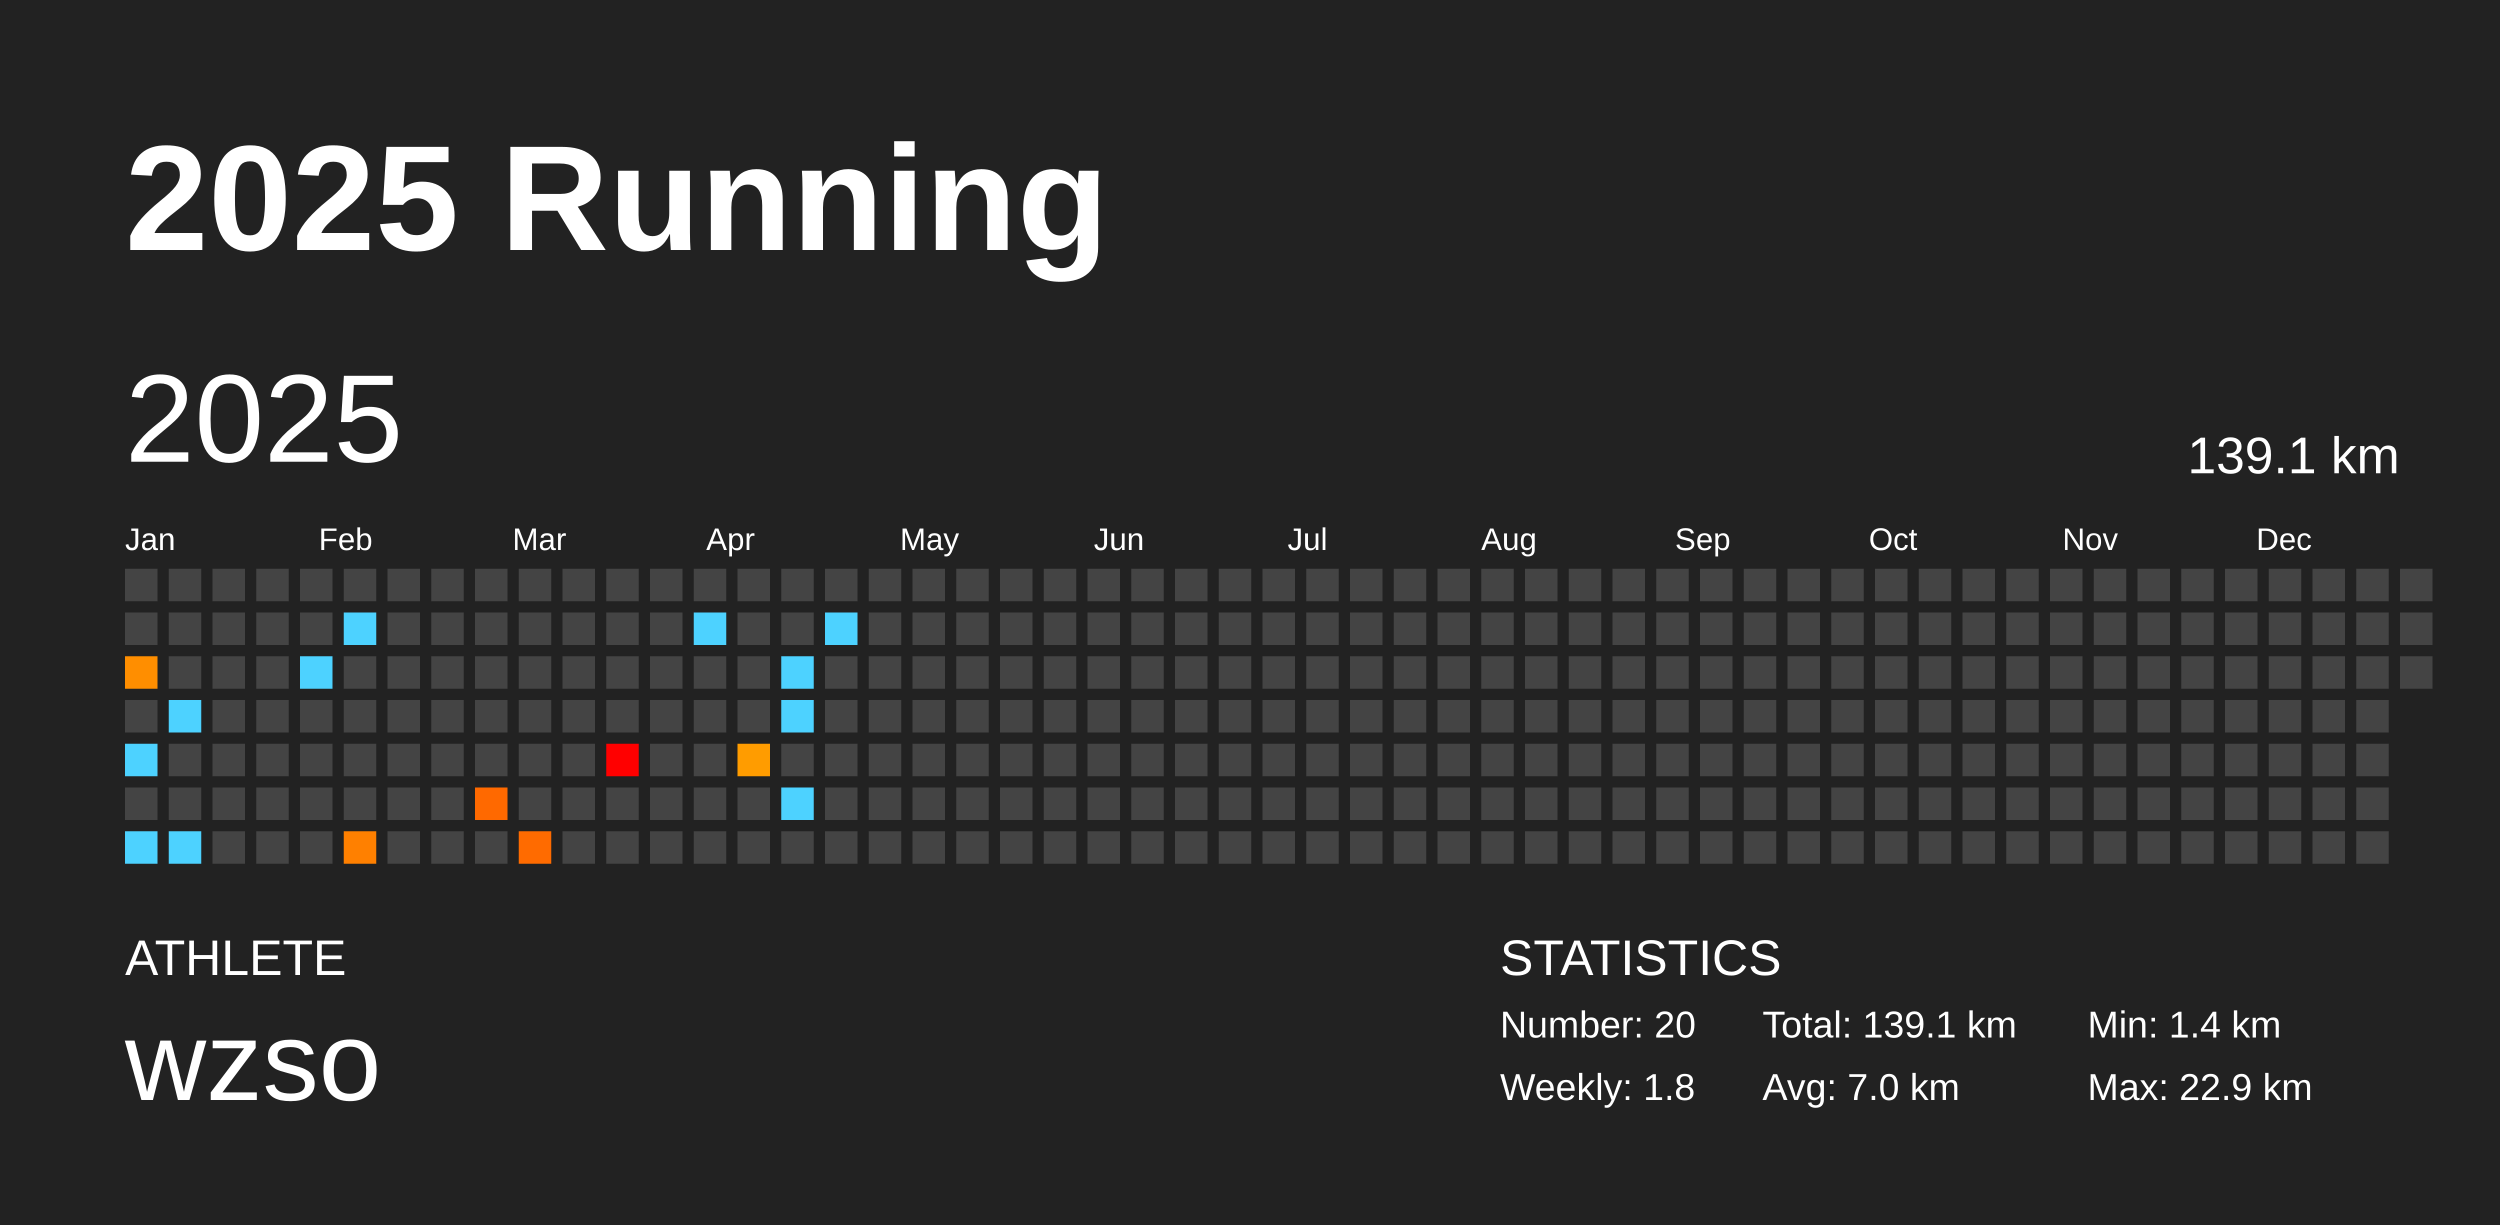
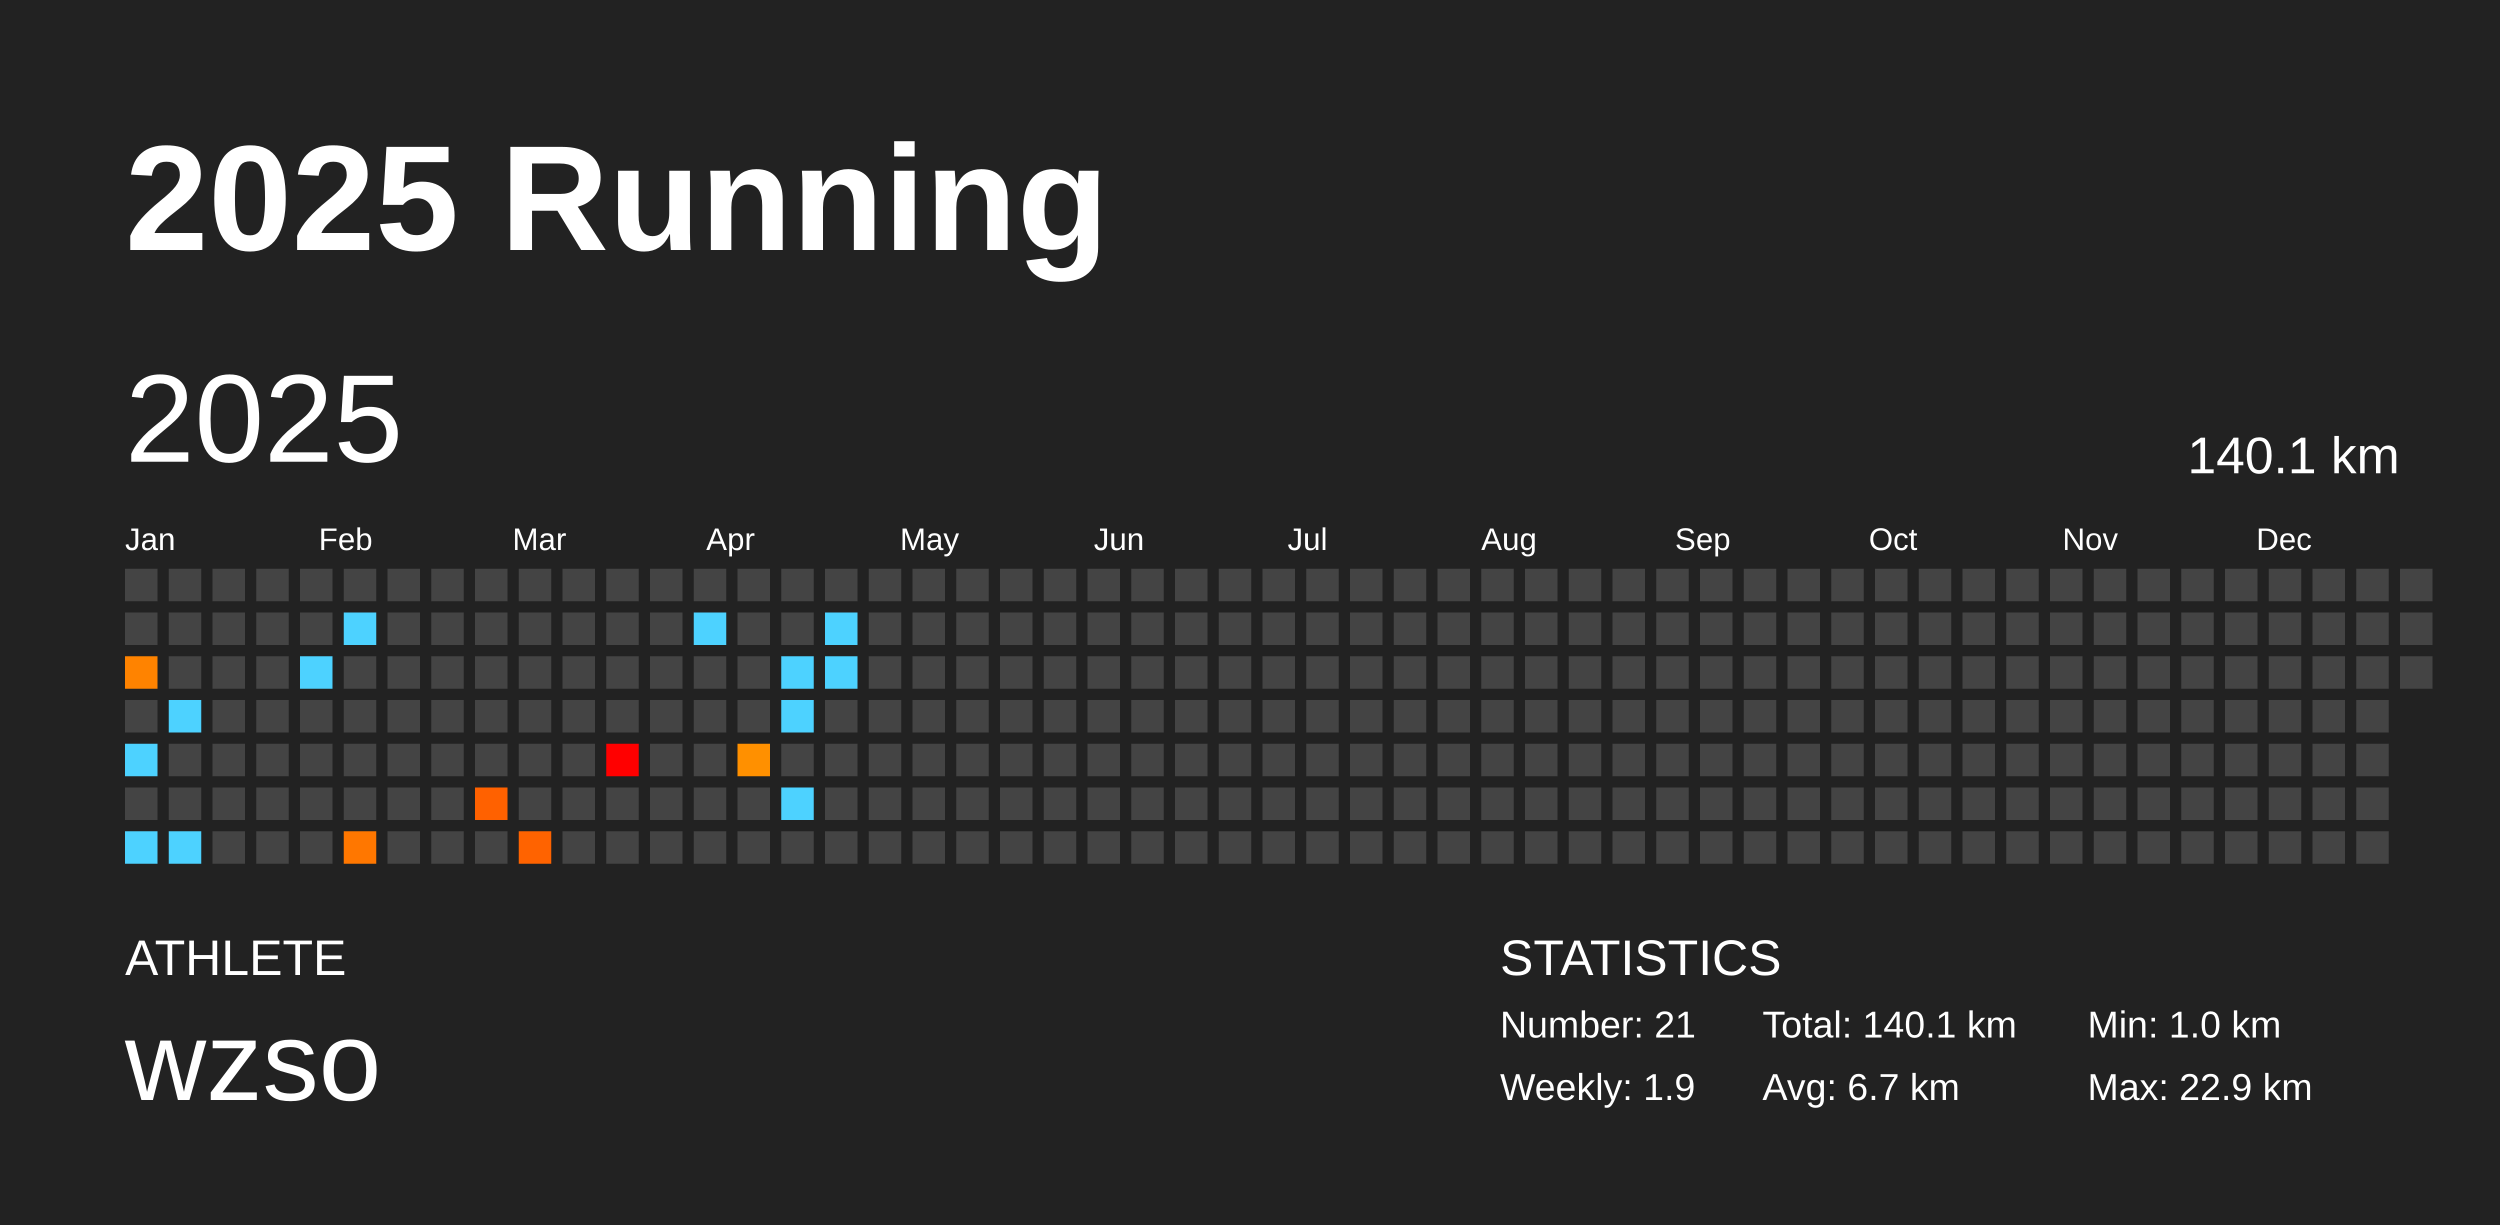
<svg xmlns="http://www.w3.org/2000/svg" baseProfile="full" height="98mm" version="1.1" viewBox="0,0,200,98" width="200mm">
  <defs />
  <rect fill="#222222" height="98" width="200" x="0" y="0" />
  <text fill="#FFFFFF" style="font-size:12px; font-family:Arial; font-weight:bold;" x="10" y="20">2025 Running</text>
  <text fill="#FFFFFF" style="font-size:4px; font-family:Arial" x="10" y="78">ATHLETE</text>
  <text fill="#FFFFFF" style="font-size:9px; font-family:Arial" x="10" y="88">wzso</text>
  <text fill="#FFFFFF" style="font-size:4px; font-family:Arial" x="120" y="78">STATISTICS</text>
-   <text fill="#FFFFFF" style="font-size:3px; font-family:Arial" x="120" y="83">Number: 20</text>
-   <text fill="#FFFFFF" style="font-size:3px; font-family:Arial" x="120" y="88">Weekly: 1.8</text>
-   <text fill="#FFFFFF" style="font-size:3px; font-family:Arial" x="141" y="83">Total: 139.1 km</text>
-   <text fill="#FFFFFF" style="font-size:3px; font-family:Arial" x="141" y="88">Avg: 7.0 km</text>
-   <text fill="#FFFFFF" style="font-size:3px; font-family:Arial" x="167" y="83">Min: 1.4 km</text>
+   <text fill="#FFFFFF" style="font-size:3px; font-family:Arial" x="120" y="83">Number: 21</text>
+   <text fill="#FFFFFF" style="font-size:3px; font-family:Arial" x="120" y="88">Weekly: 1.9</text>
+   <text fill="#FFFFFF" style="font-size:3px; font-family:Arial" x="141" y="83">Total: 140.1 km</text>
+   <text fill="#FFFFFF" style="font-size:3px; font-family:Arial" x="141" y="88">Avg: 6.7 km</text>
+   <text fill="#FFFFFF" style="font-size:3px; font-family:Arial" x="167" y="83">Min: 1.0 km</text>
  <text fill="#FFFFFF" style="font-size:3px; font-family:Arial" x="167" y="88">Max: 22.9 km</text>
  <text dominant-baseline="hanging" fill="#FFFFFF" style="font-size:10.0px; font-family:Arial;" x="10" y="30">2025</text>
-   <text dominant-baseline="hanging" fill="#FFFFFF" style="font-size:4.125px; font-family:Arial;" x="175" y="35">139.1 km</text>
+   <text dominant-baseline="hanging" fill="#FFFFFF" style="font-size:4.125px; font-family:Arial;" x="175" y="35">140.1 km</text>
  <text fill="#FFFFFF" style="font-size:2.5px; font-family:Arial" x="10.0" y="44">Jan</text>
  <text fill="#FFFFFF" style="font-size:2.5px; font-family:Arial" x="25.5" y="44">Feb</text>
  <text fill="#FFFFFF" style="font-size:2.5px; font-family:Arial" x="41.0" y="44">Mar</text>
  <text fill="#FFFFFF" style="font-size:2.5px; font-family:Arial" x="56.5" y="44">Apr</text>
  <text fill="#FFFFFF" style="font-size:2.5px; font-family:Arial" x="72.0" y="44">May</text>
  <text fill="#FFFFFF" style="font-size:2.5px; font-family:Arial" x="87.5" y="44">Jun</text>
  <text fill="#FFFFFF" style="font-size:2.5px; font-family:Arial" x="103.0" y="44">Jul</text>
  <text fill="#FFFFFF" style="font-size:2.5px; font-family:Arial" x="118.5" y="44">Aug</text>
  <text fill="#FFFFFF" style="font-size:2.5px; font-family:Arial" x="134.0" y="44">Sep</text>
  <text fill="#FFFFFF" style="font-size:2.5px; font-family:Arial" x="149.5" y="44">Oct</text>
  <text fill="#FFFFFF" style="font-size:2.5px; font-family:Arial" x="165.0" y="44">Nov</text>
  <text fill="#FFFFFF" style="font-size:2.5px; font-family:Arial" x="180.5" y="44">Dec</text>
  <rect fill="#444444" height="2.6" width="2.6" x="10.0" y="45.5" />
  <rect fill="#444444" height="2.6" width="2.6" x="10.0" y="49.0" />
-   <rect fill="#ff8e00" height="2.6" width="2.6" x="10.0" y="52.5" />
+   <rect fill="#ff8300" height="2.6" width="2.6" x="10.0" y="52.5" />
  <rect fill="#444444" height="2.6" width="2.6" x="10.0" y="56.0" />
  <rect fill="#4dd2ff" height="2.6" width="2.6" x="10.0" y="59.5" />
  <rect fill="#444444" height="2.6" width="2.6" x="10.0" y="63.0" />
  <rect fill="#4dd2ff" height="2.6" width="2.6" x="10.0" y="66.5" />
  <rect fill="#444444" height="2.6" width="2.6" x="13.5" y="45.5" />
  <rect fill="#444444" height="2.6" width="2.6" x="13.5" y="49.0" />
  <rect fill="#444444" height="2.6" width="2.6" x="13.5" y="52.5" />
  <rect fill="#4dd2ff" height="2.6" width="2.6" x="13.5" y="56.0" />
  <rect fill="#444444" height="2.6" width="2.6" x="13.5" y="59.5" />
  <rect fill="#444444" height="2.6" width="2.6" x="13.5" y="63.0" />
  <rect fill="#4dd2ff" height="2.6" width="2.6" x="13.5" y="66.5" />
  <rect fill="#444444" height="2.6" width="2.6" x="17.0" y="45.5" />
  <rect fill="#444444" height="2.6" width="2.6" x="17.0" y="49.0" />
  <rect fill="#444444" height="2.6" width="2.6" x="17.0" y="52.5" />
  <rect fill="#444444" height="2.6" width="2.6" x="17.0" y="56.0" />
  <rect fill="#444444" height="2.6" width="2.6" x="17.0" y="59.5" />
  <rect fill="#444444" height="2.6" width="2.6" x="17.0" y="63.0" />
  <rect fill="#444444" height="2.6" width="2.6" x="17.0" y="66.5" />
  <rect fill="#444444" height="2.6" width="2.6" x="20.5" y="45.5" />
  <rect fill="#444444" height="2.6" width="2.6" x="20.5" y="49.0" />
  <rect fill="#444444" height="2.6" width="2.6" x="20.5" y="52.5" />
  <rect fill="#444444" height="2.6" width="2.6" x="20.5" y="56.0" />
  <rect fill="#444444" height="2.6" width="2.6" x="20.5" y="59.5" />
  <rect fill="#444444" height="2.6" width="2.6" x="20.5" y="63.0" />
  <rect fill="#444444" height="2.6" width="2.6" x="20.5" y="66.5" />
  <rect fill="#444444" height="2.6" width="2.6" x="24.0" y="45.5" />
  <rect fill="#444444" height="2.6" width="2.6" x="24.0" y="49.0" />
  <rect fill="#4dd2ff" height="2.6" width="2.6" x="24.0" y="52.5" />
  <rect fill="#444444" height="2.6" width="2.6" x="24.0" y="56.0" />
  <rect fill="#444444" height="2.6" width="2.6" x="24.0" y="59.5" />
  <rect fill="#444444" height="2.6" width="2.6" x="24.0" y="63.0" />
  <rect fill="#444444" height="2.6" width="2.6" x="24.0" y="66.5" />
  <rect fill="#444444" height="2.6" width="2.6" x="27.5" y="45.5" />
  <rect fill="#4dd2ff" height="2.6" width="2.6" x="27.5" y="49.0" />
  <rect fill="#444444" height="2.6" width="2.6" x="27.5" y="52.5" />
  <rect fill="#444444" height="2.6" width="2.6" x="27.5" y="56.0" />
  <rect fill="#444444" height="2.6" width="2.6" x="27.5" y="59.5" />
  <rect fill="#444444" height="2.6" width="2.6" x="27.5" y="63.0" />
-   <rect fill="#ff8000" height="2.6" width="2.6" x="27.5" y="66.5" />
+   <rect fill="#ff7700" height="2.6" width="2.6" x="27.5" y="66.5" />
  <rect fill="#444444" height="2.6" width="2.6" x="31.0" y="45.5" />
  <rect fill="#444444" height="2.6" width="2.6" x="31.0" y="49.0" />
  <rect fill="#444444" height="2.6" width="2.6" x="31.0" y="52.5" />
  <rect fill="#444444" height="2.6" width="2.6" x="31.0" y="56.0" />
  <rect fill="#444444" height="2.6" width="2.6" x="31.0" y="59.5" />
  <rect fill="#444444" height="2.6" width="2.6" x="31.0" y="63.0" />
  <rect fill="#444444" height="2.6" width="2.6" x="31.0" y="66.5" />
  <rect fill="#444444" height="2.6" width="2.6" x="34.5" y="45.5" />
  <rect fill="#444444" height="2.6" width="2.6" x="34.5" y="49.0" />
  <rect fill="#444444" height="2.6" width="2.6" x="34.5" y="52.5" />
  <rect fill="#444444" height="2.6" width="2.6" x="34.5" y="56.0" />
  <rect fill="#444444" height="2.6" width="2.6" x="34.5" y="59.5" />
  <rect fill="#444444" height="2.6" width="2.6" x="34.5" y="63.0" />
  <rect fill="#444444" height="2.6" width="2.6" x="34.5" y="66.5" />
  <rect fill="#444444" height="2.6" width="2.6" x="38.0" y="45.5" />
  <rect fill="#444444" height="2.6" width="2.6" x="38.0" y="49.0" />
  <rect fill="#444444" height="2.6" width="2.6" x="38.0" y="52.5" />
  <rect fill="#444444" height="2.6" width="2.6" x="38.0" y="56.0" />
  <rect fill="#444444" height="2.6" width="2.6" x="38.0" y="59.5" />
-   <rect fill="#ff6900" height="2.6" width="2.6" x="38.0" y="63.0" />
+   <rect fill="#ff6100" height="2.6" width="2.6" x="38.0" y="63.0" />
  <rect fill="#444444" height="2.6" width="2.6" x="38.0" y="66.5" />
  <rect fill="#444444" height="2.6" width="2.6" x="41.5" y="45.5" />
  <rect fill="#444444" height="2.6" width="2.6" x="41.5" y="49.0" />
  <rect fill="#444444" height="2.6" width="2.6" x="41.5" y="52.5" />
  <rect fill="#444444" height="2.6" width="2.6" x="41.5" y="56.0" />
  <rect fill="#444444" height="2.6" width="2.6" x="41.5" y="59.5" />
  <rect fill="#444444" height="2.6" width="2.6" x="41.5" y="63.0" />
-   <rect fill="#ff6b00" height="2.6" width="2.6" x="41.5" y="66.5" />
+   <rect fill="#ff6300" height="2.6" width="2.6" x="41.5" y="66.5" />
  <rect fill="#444444" height="2.6" width="2.6" x="45.0" y="45.5" />
  <rect fill="#444444" height="2.6" width="2.6" x="45.0" y="49.0" />
  <rect fill="#444444" height="2.6" width="2.6" x="45.0" y="52.5" />
  <rect fill="#444444" height="2.6" width="2.6" x="45.0" y="56.0" />
  <rect fill="#444444" height="2.6" width="2.6" x="45.0" y="59.5" />
  <rect fill="#444444" height="2.6" width="2.6" x="45.0" y="63.0" />
  <rect fill="#444444" height="2.6" width="2.6" x="45.0" y="66.5" />
  <rect fill="#444444" height="2.6" width="2.6" x="48.5" y="45.5" />
  <rect fill="#444444" height="2.6" width="2.6" x="48.5" y="49.0" />
  <rect fill="#444444" height="2.6" width="2.6" x="48.5" y="52.5" />
  <rect fill="#444444" height="2.6" width="2.6" x="48.5" y="56.0" />
  <rect fill="red" height="2.6" width="2.6" x="48.5" y="59.5" />
  <rect fill="#444444" height="2.6" width="2.6" x="48.5" y="63.0" />
  <rect fill="#444444" height="2.6" width="2.6" x="48.5" y="66.5" />
  <rect fill="#444444" height="2.6" width="2.6" x="52.0" y="45.5" />
  <rect fill="#444444" height="2.6" width="2.6" x="52.0" y="49.0" />
  <rect fill="#444444" height="2.6" width="2.6" x="52.0" y="52.5" />
  <rect fill="#444444" height="2.6" width="2.6" x="52.0" y="56.0" />
  <rect fill="#444444" height="2.6" width="2.6" x="52.0" y="59.5" />
  <rect fill="#444444" height="2.6" width="2.6" x="52.0" y="63.0" />
  <rect fill="#444444" height="2.6" width="2.6" x="52.0" y="66.5" />
  <rect fill="#444444" height="2.6" width="2.6" x="55.5" y="45.5" />
  <rect fill="#4dd2ff" height="2.6" width="2.6" x="55.5" y="49.0" />
  <rect fill="#444444" height="2.6" width="2.6" x="55.5" y="52.5" />
  <rect fill="#444444" height="2.6" width="2.6" x="55.5" y="56.0" />
  <rect fill="#444444" height="2.6" width="2.6" x="55.5" y="59.5" />
  <rect fill="#444444" height="2.6" width="2.6" x="55.5" y="63.0" />
  <rect fill="#444444" height="2.6" width="2.6" x="55.5" y="66.5" />
  <rect fill="#444444" height="2.6" width="2.6" x="59.0" y="45.5" />
  <rect fill="#444444" height="2.6" width="2.6" x="59.0" y="49.0" />
  <rect fill="#444444" height="2.6" width="2.6" x="59.0" y="52.5" />
  <rect fill="#444444" height="2.6" width="2.6" x="59.0" y="56.0" />
-   <rect fill="#ff9c00" height="2.6" width="2.6" x="59.0" y="59.5" />
+   <rect fill="#ff9000" height="2.6" width="2.6" x="59.0" y="59.5" />
  <rect fill="#444444" height="2.6" width="2.6" x="59.0" y="63.0" />
  <rect fill="#444444" height="2.6" width="2.6" x="59.0" y="66.5" />
  <rect fill="#444444" height="2.6" width="2.6" x="62.5" y="45.5" />
  <rect fill="#444444" height="2.6" width="2.6" x="62.5" y="49.0" />
  <rect fill="#4dd2ff" height="2.6" width="2.6" x="62.5" y="52.5" />
  <rect fill="#4dd2ff" height="2.6" width="2.6" x="62.5" y="56.0" />
  <rect fill="#444444" height="2.6" width="2.6" x="62.5" y="59.5" />
  <rect fill="#4dd2ff" height="2.6" width="2.6" x="62.5" y="63.0" />
  <rect fill="#444444" height="2.6" width="2.6" x="62.5" y="66.5" />
  <rect fill="#444444" height="2.6" width="2.6" x="66.0" y="45.5" />
  <rect fill="#4dd2ff" height="2.6" width="2.6" x="66.0" y="49.0" />
-   <rect fill="#444444" height="2.6" width="2.6" x="66.0" y="52.5" />
+   <rect fill="#4dd2ff" height="2.6" width="2.6" x="66.0" y="52.5" />
  <rect fill="#444444" height="2.6" width="2.6" x="66.0" y="56.0" />
  <rect fill="#444444" height="2.6" width="2.6" x="66.0" y="59.5" />
  <rect fill="#444444" height="2.6" width="2.6" x="66.0" y="63.0" />
  <rect fill="#444444" height="2.6" width="2.6" x="66.0" y="66.5" />
  <rect fill="#444444" height="2.6" width="2.6" x="69.5" y="45.5" />
  <rect fill="#444444" height="2.6" width="2.6" x="69.5" y="49.0" />
  <rect fill="#444444" height="2.6" width="2.6" x="69.5" y="52.5" />
  <rect fill="#444444" height="2.6" width="2.6" x="69.5" y="56.0" />
  <rect fill="#444444" height="2.6" width="2.6" x="69.5" y="59.5" />
  <rect fill="#444444" height="2.6" width="2.6" x="69.5" y="63.0" />
  <rect fill="#444444" height="2.6" width="2.6" x="69.5" y="66.5" />
  <rect fill="#444444" height="2.6" width="2.6" x="73.0" y="45.5" />
  <rect fill="#444444" height="2.6" width="2.6" x="73.0" y="49.0" />
  <rect fill="#444444" height="2.6" width="2.6" x="73.0" y="52.5" />
  <rect fill="#444444" height="2.6" width="2.6" x="73.0" y="56.0" />
  <rect fill="#444444" height="2.6" width="2.6" x="73.0" y="59.5" />
  <rect fill="#444444" height="2.6" width="2.6" x="73.0" y="63.0" />
  <rect fill="#444444" height="2.6" width="2.6" x="73.0" y="66.5" />
  <rect fill="#444444" height="2.6" width="2.6" x="76.5" y="45.5" />
  <rect fill="#444444" height="2.6" width="2.6" x="76.5" y="49.0" />
  <rect fill="#444444" height="2.6" width="2.6" x="76.5" y="52.5" />
  <rect fill="#444444" height="2.6" width="2.6" x="76.5" y="56.0" />
  <rect fill="#444444" height="2.6" width="2.6" x="76.5" y="59.5" />
  <rect fill="#444444" height="2.6" width="2.6" x="76.5" y="63.0" />
  <rect fill="#444444" height="2.6" width="2.6" x="76.5" y="66.5" />
  <rect fill="#444444" height="2.6" width="2.6" x="80.0" y="45.5" />
  <rect fill="#444444" height="2.6" width="2.6" x="80.0" y="49.0" />
  <rect fill="#444444" height="2.6" width="2.6" x="80.0" y="52.5" />
  <rect fill="#444444" height="2.6" width="2.6" x="80.0" y="56.0" />
  <rect fill="#444444" height="2.6" width="2.6" x="80.0" y="59.5" />
  <rect fill="#444444" height="2.6" width="2.6" x="80.0" y="63.0" />
  <rect fill="#444444" height="2.6" width="2.6" x="80.0" y="66.5" />
  <rect fill="#444444" height="2.6" width="2.6" x="83.5" y="45.5" />
  <rect fill="#444444" height="2.6" width="2.6" x="83.5" y="49.0" />
  <rect fill="#444444" height="2.6" width="2.6" x="83.5" y="52.5" />
  <rect fill="#444444" height="2.6" width="2.6" x="83.5" y="56.0" />
  <rect fill="#444444" height="2.6" width="2.6" x="83.5" y="59.5" />
  <rect fill="#444444" height="2.6" width="2.6" x="83.5" y="63.0" />
  <rect fill="#444444" height="2.6" width="2.6" x="83.5" y="66.5" />
  <rect fill="#444444" height="2.6" width="2.6" x="87.0" y="45.5" />
  <rect fill="#444444" height="2.6" width="2.6" x="87.0" y="49.0" />
  <rect fill="#444444" height="2.6" width="2.6" x="87.0" y="52.5" />
  <rect fill="#444444" height="2.6" width="2.6" x="87.0" y="56.0" />
  <rect fill="#444444" height="2.6" width="2.6" x="87.0" y="59.5" />
  <rect fill="#444444" height="2.6" width="2.6" x="87.0" y="63.0" />
  <rect fill="#444444" height="2.6" width="2.6" x="87.0" y="66.5" />
  <rect fill="#444444" height="2.6" width="2.6" x="90.5" y="45.5" />
  <rect fill="#444444" height="2.6" width="2.6" x="90.5" y="49.0" />
  <rect fill="#444444" height="2.6" width="2.6" x="90.5" y="52.5" />
  <rect fill="#444444" height="2.6" width="2.6" x="90.5" y="56.0" />
  <rect fill="#444444" height="2.6" width="2.6" x="90.5" y="59.5" />
  <rect fill="#444444" height="2.6" width="2.6" x="90.5" y="63.0" />
  <rect fill="#444444" height="2.6" width="2.6" x="90.5" y="66.5" />
  <rect fill="#444444" height="2.6" width="2.6" x="94.0" y="45.5" />
  <rect fill="#444444" height="2.6" width="2.6" x="94.0" y="49.0" />
  <rect fill="#444444" height="2.6" width="2.6" x="94.0" y="52.5" />
  <rect fill="#444444" height="2.6" width="2.6" x="94.0" y="56.0" />
  <rect fill="#444444" height="2.6" width="2.6" x="94.0" y="59.5" />
  <rect fill="#444444" height="2.6" width="2.6" x="94.0" y="63.0" />
  <rect fill="#444444" height="2.6" width="2.6" x="94.0" y="66.5" />
  <rect fill="#444444" height="2.6" width="2.6" x="97.5" y="45.5" />
  <rect fill="#444444" height="2.6" width="2.6" x="97.5" y="49.0" />
  <rect fill="#444444" height="2.6" width="2.6" x="97.5" y="52.5" />
  <rect fill="#444444" height="2.6" width="2.6" x="97.5" y="56.0" />
  <rect fill="#444444" height="2.6" width="2.6" x="97.5" y="59.5" />
  <rect fill="#444444" height="2.6" width="2.6" x="97.5" y="63.0" />
  <rect fill="#444444" height="2.6" width="2.6" x="97.5" y="66.5" />
  <rect fill="#444444" height="2.6" width="2.6" x="101.0" y="45.5" />
  <rect fill="#444444" height="2.6" width="2.6" x="101.0" y="49.0" />
  <rect fill="#444444" height="2.6" width="2.6" x="101.0" y="52.5" />
  <rect fill="#444444" height="2.6" width="2.6" x="101.0" y="56.0" />
  <rect fill="#444444" height="2.6" width="2.6" x="101.0" y="59.5" />
  <rect fill="#444444" height="2.6" width="2.6" x="101.0" y="63.0" />
  <rect fill="#444444" height="2.6" width="2.6" x="101.0" y="66.5" />
  <rect fill="#444444" height="2.6" width="2.6" x="104.5" y="45.5" />
  <rect fill="#444444" height="2.6" width="2.6" x="104.5" y="49.0" />
  <rect fill="#444444" height="2.6" width="2.6" x="104.5" y="52.5" />
  <rect fill="#444444" height="2.6" width="2.6" x="104.5" y="56.0" />
  <rect fill="#444444" height="2.6" width="2.6" x="104.5" y="59.5" />
  <rect fill="#444444" height="2.6" width="2.6" x="104.5" y="63.0" />
  <rect fill="#444444" height="2.6" width="2.6" x="104.5" y="66.5" />
  <rect fill="#444444" height="2.6" width="2.6" x="108.0" y="45.5" />
  <rect fill="#444444" height="2.6" width="2.6" x="108.0" y="49.0" />
  <rect fill="#444444" height="2.6" width="2.6" x="108.0" y="52.5" />
  <rect fill="#444444" height="2.6" width="2.6" x="108.0" y="56.0" />
  <rect fill="#444444" height="2.6" width="2.6" x="108.0" y="59.5" />
  <rect fill="#444444" height="2.6" width="2.6" x="108.0" y="63.0" />
  <rect fill="#444444" height="2.6" width="2.6" x="108.0" y="66.5" />
  <rect fill="#444444" height="2.6" width="2.6" x="111.5" y="45.5" />
  <rect fill="#444444" height="2.6" width="2.6" x="111.5" y="49.0" />
  <rect fill="#444444" height="2.6" width="2.6" x="111.5" y="52.5" />
  <rect fill="#444444" height="2.6" width="2.6" x="111.5" y="56.0" />
  <rect fill="#444444" height="2.6" width="2.6" x="111.5" y="59.5" />
  <rect fill="#444444" height="2.6" width="2.6" x="111.5" y="63.0" />
  <rect fill="#444444" height="2.6" width="2.6" x="111.5" y="66.5" />
  <rect fill="#444444" height="2.6" width="2.6" x="115.0" y="45.5" />
  <rect fill="#444444" height="2.6" width="2.6" x="115.0" y="49.0" />
  <rect fill="#444444" height="2.6" width="2.6" x="115.0" y="52.5" />
  <rect fill="#444444" height="2.6" width="2.6" x="115.0" y="56.0" />
  <rect fill="#444444" height="2.6" width="2.6" x="115.0" y="59.5" />
  <rect fill="#444444" height="2.6" width="2.6" x="115.0" y="63.0" />
  <rect fill="#444444" height="2.6" width="2.6" x="115.0" y="66.5" />
  <rect fill="#444444" height="2.6" width="2.6" x="118.5" y="45.5" />
  <rect fill="#444444" height="2.6" width="2.6" x="118.5" y="49.0" />
  <rect fill="#444444" height="2.6" width="2.6" x="118.5" y="52.5" />
  <rect fill="#444444" height="2.6" width="2.6" x="118.5" y="56.0" />
  <rect fill="#444444" height="2.6" width="2.6" x="118.5" y="59.5" />
  <rect fill="#444444" height="2.6" width="2.6" x="118.5" y="63.0" />
  <rect fill="#444444" height="2.6" width="2.6" x="118.5" y="66.5" />
  <rect fill="#444444" height="2.6" width="2.6" x="122.0" y="45.5" />
  <rect fill="#444444" height="2.6" width="2.6" x="122.0" y="49.0" />
  <rect fill="#444444" height="2.6" width="2.6" x="122.0" y="52.5" />
  <rect fill="#444444" height="2.6" width="2.6" x="122.0" y="56.0" />
  <rect fill="#444444" height="2.6" width="2.6" x="122.0" y="59.5" />
  <rect fill="#444444" height="2.6" width="2.6" x="122.0" y="63.0" />
  <rect fill="#444444" height="2.6" width="2.6" x="122.0" y="66.5" />
  <rect fill="#444444" height="2.6" width="2.6" x="125.5" y="45.5" />
  <rect fill="#444444" height="2.6" width="2.6" x="125.5" y="49.0" />
  <rect fill="#444444" height="2.6" width="2.6" x="125.5" y="52.5" />
  <rect fill="#444444" height="2.6" width="2.6" x="125.5" y="56.0" />
  <rect fill="#444444" height="2.6" width="2.6" x="125.5" y="59.5" />
  <rect fill="#444444" height="2.6" width="2.6" x="125.5" y="63.0" />
  <rect fill="#444444" height="2.6" width="2.6" x="125.5" y="66.5" />
  <rect fill="#444444" height="2.6" width="2.6" x="129.0" y="45.5" />
  <rect fill="#444444" height="2.6" width="2.6" x="129.0" y="49.0" />
  <rect fill="#444444" height="2.6" width="2.6" x="129.0" y="52.5" />
  <rect fill="#444444" height="2.6" width="2.6" x="129.0" y="56.0" />
  <rect fill="#444444" height="2.6" width="2.6" x="129.0" y="59.5" />
  <rect fill="#444444" height="2.6" width="2.6" x="129.0" y="63.0" />
  <rect fill="#444444" height="2.6" width="2.6" x="129.0" y="66.5" />
  <rect fill="#444444" height="2.6" width="2.6" x="132.5" y="45.5" />
  <rect fill="#444444" height="2.6" width="2.6" x="132.5" y="49.0" />
  <rect fill="#444444" height="2.6" width="2.6" x="132.5" y="52.5" />
  <rect fill="#444444" height="2.6" width="2.6" x="132.5" y="56.0" />
  <rect fill="#444444" height="2.6" width="2.6" x="132.5" y="59.5" />
  <rect fill="#444444" height="2.6" width="2.6" x="132.5" y="63.0" />
  <rect fill="#444444" height="2.6" width="2.6" x="132.5" y="66.5" />
  <rect fill="#444444" height="2.6" width="2.6" x="136.0" y="45.5" />
  <rect fill="#444444" height="2.6" width="2.6" x="136.0" y="49.0" />
  <rect fill="#444444" height="2.6" width="2.6" x="136.0" y="52.5" />
  <rect fill="#444444" height="2.6" width="2.6" x="136.0" y="56.0" />
  <rect fill="#444444" height="2.6" width="2.6" x="136.0" y="59.5" />
  <rect fill="#444444" height="2.6" width="2.6" x="136.0" y="63.0" />
  <rect fill="#444444" height="2.6" width="2.6" x="136.0" y="66.5" />
  <rect fill="#444444" height="2.6" width="2.6" x="139.5" y="45.5" />
  <rect fill="#444444" height="2.6" width="2.6" x="139.5" y="49.0" />
  <rect fill="#444444" height="2.6" width="2.6" x="139.5" y="52.5" />
  <rect fill="#444444" height="2.6" width="2.6" x="139.5" y="56.0" />
  <rect fill="#444444" height="2.6" width="2.6" x="139.5" y="59.5" />
  <rect fill="#444444" height="2.6" width="2.6" x="139.5" y="63.0" />
  <rect fill="#444444" height="2.6" width="2.6" x="139.5" y="66.5" />
  <rect fill="#444444" height="2.6" width="2.6" x="143.0" y="45.5" />
  <rect fill="#444444" height="2.6" width="2.6" x="143.0" y="49.0" />
  <rect fill="#444444" height="2.6" width="2.6" x="143.0" y="52.5" />
  <rect fill="#444444" height="2.6" width="2.6" x="143.0" y="56.0" />
  <rect fill="#444444" height="2.6" width="2.6" x="143.0" y="59.5" />
  <rect fill="#444444" height="2.6" width="2.6" x="143.0" y="63.0" />
  <rect fill="#444444" height="2.6" width="2.6" x="143.0" y="66.5" />
  <rect fill="#444444" height="2.6" width="2.6" x="146.5" y="45.5" />
  <rect fill="#444444" height="2.6" width="2.6" x="146.5" y="49.0" />
  <rect fill="#444444" height="2.6" width="2.6" x="146.5" y="52.5" />
  <rect fill="#444444" height="2.6" width="2.6" x="146.5" y="56.0" />
  <rect fill="#444444" height="2.6" width="2.6" x="146.5" y="59.5" />
  <rect fill="#444444" height="2.6" width="2.6" x="146.5" y="63.0" />
  <rect fill="#444444" height="2.6" width="2.6" x="146.5" y="66.5" />
  <rect fill="#444444" height="2.6" width="2.6" x="150.0" y="45.5" />
  <rect fill="#444444" height="2.6" width="2.6" x="150.0" y="49.0" />
  <rect fill="#444444" height="2.6" width="2.6" x="150.0" y="52.5" />
  <rect fill="#444444" height="2.6" width="2.6" x="150.0" y="56.0" />
  <rect fill="#444444" height="2.6" width="2.6" x="150.0" y="59.5" />
  <rect fill="#444444" height="2.6" width="2.6" x="150.0" y="63.0" />
  <rect fill="#444444" height="2.6" width="2.6" x="150.0" y="66.5" />
  <rect fill="#444444" height="2.6" width="2.6" x="153.5" y="45.5" />
  <rect fill="#444444" height="2.6" width="2.6" x="153.5" y="49.0" />
  <rect fill="#444444" height="2.6" width="2.6" x="153.5" y="52.5" />
  <rect fill="#444444" height="2.6" width="2.6" x="153.5" y="56.0" />
  <rect fill="#444444" height="2.6" width="2.6" x="153.5" y="59.5" />
  <rect fill="#444444" height="2.6" width="2.6" x="153.5" y="63.0" />
  <rect fill="#444444" height="2.6" width="2.6" x="153.5" y="66.5" />
  <rect fill="#444444" height="2.6" width="2.6" x="157.0" y="45.5" />
  <rect fill="#444444" height="2.6" width="2.6" x="157.0" y="49.0" />
  <rect fill="#444444" height="2.6" width="2.6" x="157.0" y="52.5" />
  <rect fill="#444444" height="2.6" width="2.6" x="157.0" y="56.0" />
  <rect fill="#444444" height="2.6" width="2.6" x="157.0" y="59.5" />
  <rect fill="#444444" height="2.6" width="2.6" x="157.0" y="63.0" />
  <rect fill="#444444" height="2.6" width="2.6" x="157.0" y="66.5" />
  <rect fill="#444444" height="2.6" width="2.6" x="160.5" y="45.5" />
  <rect fill="#444444" height="2.6" width="2.6" x="160.5" y="49.0" />
  <rect fill="#444444" height="2.6" width="2.6" x="160.5" y="52.5" />
  <rect fill="#444444" height="2.6" width="2.6" x="160.5" y="56.0" />
  <rect fill="#444444" height="2.6" width="2.6" x="160.5" y="59.5" />
  <rect fill="#444444" height="2.6" width="2.6" x="160.5" y="63.0" />
  <rect fill="#444444" height="2.6" width="2.6" x="160.5" y="66.5" />
  <rect fill="#444444" height="2.6" width="2.6" x="164.0" y="45.5" />
  <rect fill="#444444" height="2.6" width="2.6" x="164.0" y="49.0" />
  <rect fill="#444444" height="2.6" width="2.6" x="164.0" y="52.5" />
  <rect fill="#444444" height="2.6" width="2.6" x="164.0" y="56.0" />
  <rect fill="#444444" height="2.6" width="2.6" x="164.0" y="59.5" />
  <rect fill="#444444" height="2.6" width="2.6" x="164.0" y="63.0" />
  <rect fill="#444444" height="2.6" width="2.6" x="164.0" y="66.5" />
  <rect fill="#444444" height="2.6" width="2.6" x="167.5" y="45.5" />
  <rect fill="#444444" height="2.6" width="2.6" x="167.5" y="49.0" />
  <rect fill="#444444" height="2.6" width="2.6" x="167.5" y="52.5" />
  <rect fill="#444444" height="2.6" width="2.6" x="167.5" y="56.0" />
  <rect fill="#444444" height="2.6" width="2.6" x="167.5" y="59.5" />
  <rect fill="#444444" height="2.6" width="2.6" x="167.5" y="63.0" />
  <rect fill="#444444" height="2.6" width="2.6" x="167.5" y="66.5" />
  <rect fill="#444444" height="2.6" width="2.6" x="171.0" y="45.5" />
  <rect fill="#444444" height="2.6" width="2.6" x="171.0" y="49.0" />
  <rect fill="#444444" height="2.6" width="2.6" x="171.0" y="52.5" />
  <rect fill="#444444" height="2.6" width="2.6" x="171.0" y="56.0" />
  <rect fill="#444444" height="2.6" width="2.6" x="171.0" y="59.5" />
  <rect fill="#444444" height="2.6" width="2.6" x="171.0" y="63.0" />
  <rect fill="#444444" height="2.6" width="2.6" x="171.0" y="66.5" />
  <rect fill="#444444" height="2.6" width="2.6" x="174.5" y="45.5" />
  <rect fill="#444444" height="2.6" width="2.6" x="174.5" y="49.0" />
  <rect fill="#444444" height="2.6" width="2.6" x="174.5" y="52.5" />
  <rect fill="#444444" height="2.6" width="2.6" x="174.5" y="56.0" />
  <rect fill="#444444" height="2.6" width="2.6" x="174.5" y="59.5" />
  <rect fill="#444444" height="2.6" width="2.6" x="174.5" y="63.0" />
  <rect fill="#444444" height="2.6" width="2.6" x="174.5" y="66.5" />
  <rect fill="#444444" height="2.6" width="2.6" x="178.0" y="45.5" />
  <rect fill="#444444" height="2.6" width="2.6" x="178.0" y="49.0" />
  <rect fill="#444444" height="2.6" width="2.6" x="178.0" y="52.5" />
  <rect fill="#444444" height="2.6" width="2.6" x="178.0" y="56.0" />
  <rect fill="#444444" height="2.6" width="2.6" x="178.0" y="59.5" />
  <rect fill="#444444" height="2.6" width="2.6" x="178.0" y="63.0" />
  <rect fill="#444444" height="2.6" width="2.6" x="178.0" y="66.5" />
  <rect fill="#444444" height="2.6" width="2.6" x="181.5" y="45.5" />
  <rect fill="#444444" height="2.6" width="2.6" x="181.5" y="49.0" />
  <rect fill="#444444" height="2.6" width="2.6" x="181.5" y="52.5" />
  <rect fill="#444444" height="2.6" width="2.6" x="181.5" y="56.0" />
  <rect fill="#444444" height="2.6" width="2.6" x="181.5" y="59.5" />
  <rect fill="#444444" height="2.6" width="2.6" x="181.5" y="63.0" />
  <rect fill="#444444" height="2.6" width="2.6" x="181.5" y="66.5" />
  <rect fill="#444444" height="2.6" width="2.6" x="185.0" y="45.5" />
  <rect fill="#444444" height="2.6" width="2.6" x="185.0" y="49.0" />
  <rect fill="#444444" height="2.6" width="2.6" x="185.0" y="52.5" />
  <rect fill="#444444" height="2.6" width="2.6" x="185.0" y="56.0" />
  <rect fill="#444444" height="2.6" width="2.6" x="185.0" y="59.5" />
  <rect fill="#444444" height="2.6" width="2.6" x="185.0" y="63.0" />
  <rect fill="#444444" height="2.6" width="2.6" x="185.0" y="66.5" />
  <rect fill="#444444" height="2.6" width="2.6" x="188.5" y="45.5" />
  <rect fill="#444444" height="2.6" width="2.6" x="188.5" y="49.0" />
  <rect fill="#444444" height="2.6" width="2.6" x="188.5" y="52.5" />
  <rect fill="#444444" height="2.6" width="2.6" x="188.5" y="56.0" />
  <rect fill="#444444" height="2.6" width="2.6" x="188.5" y="59.5" />
  <rect fill="#444444" height="2.6" width="2.6" x="188.5" y="63.0" />
  <rect fill="#444444" height="2.6" width="2.6" x="188.5" y="66.5" />
  <rect fill="#444444" height="2.6" width="2.6" x="192.0" y="45.5" />
  <rect fill="#444444" height="2.6" width="2.6" x="192.0" y="49.0" />
  <rect fill="#444444" height="2.6" width="2.6" x="192.0" y="52.5" />
</svg>
